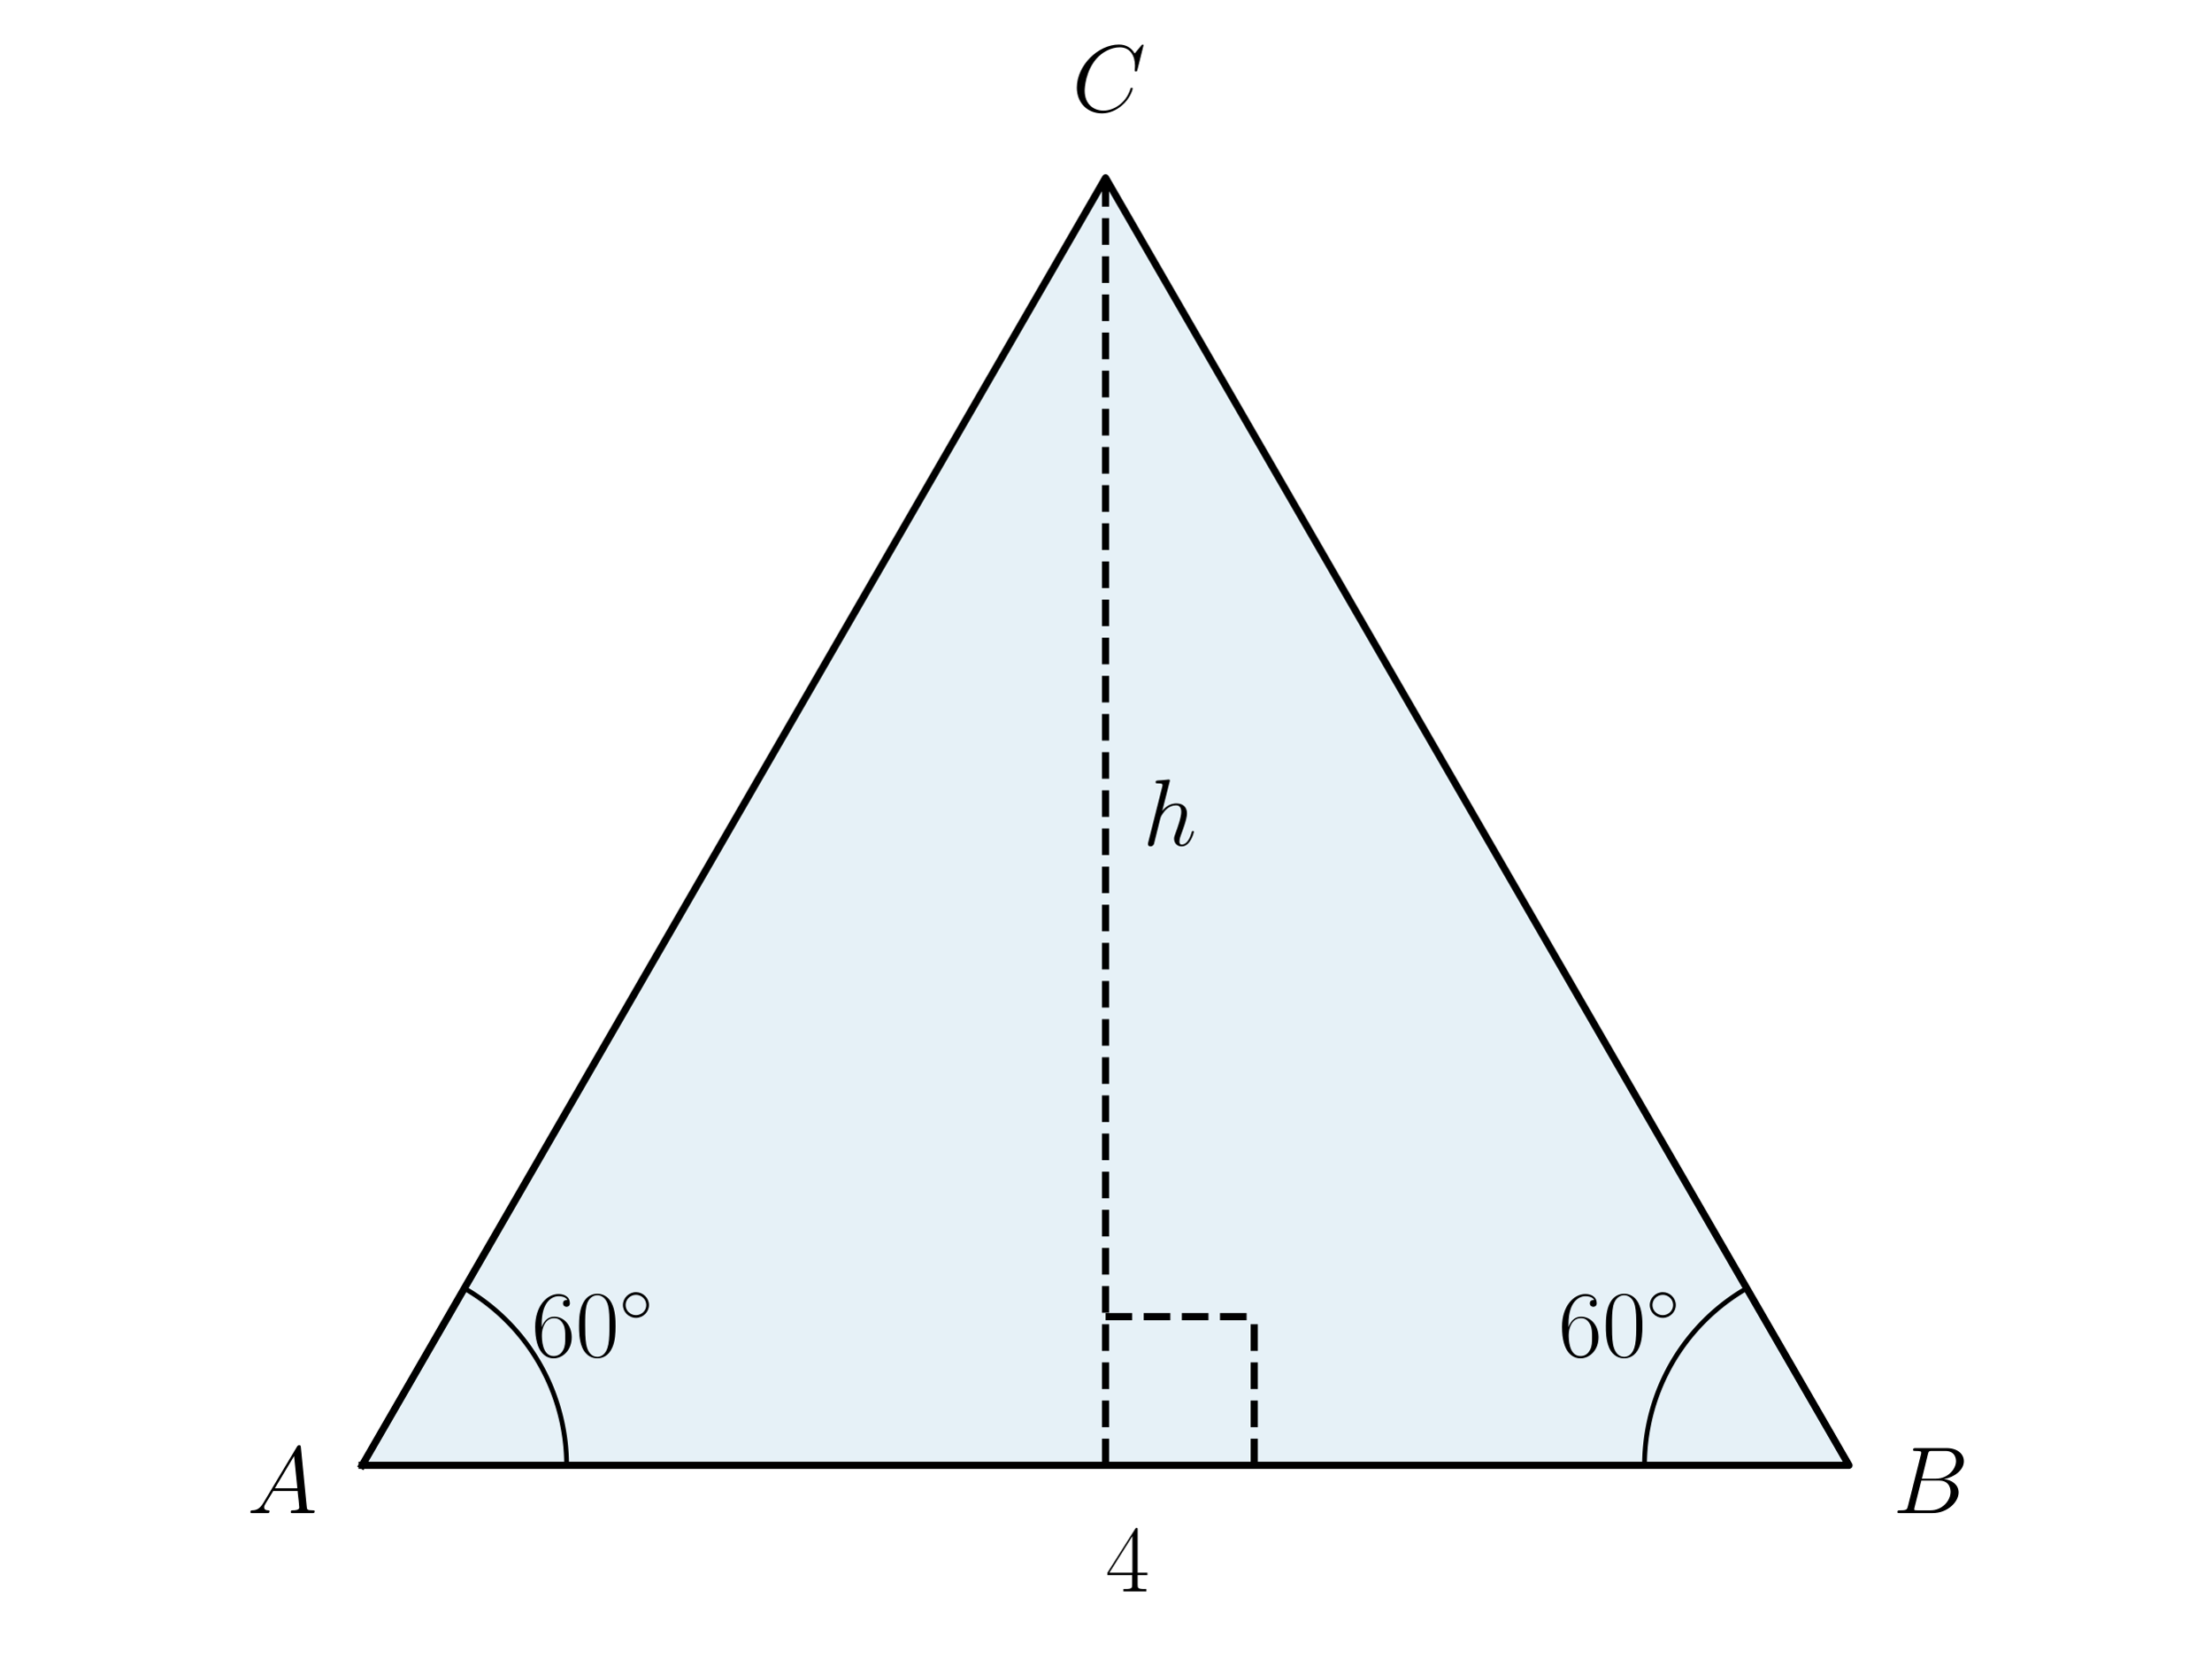
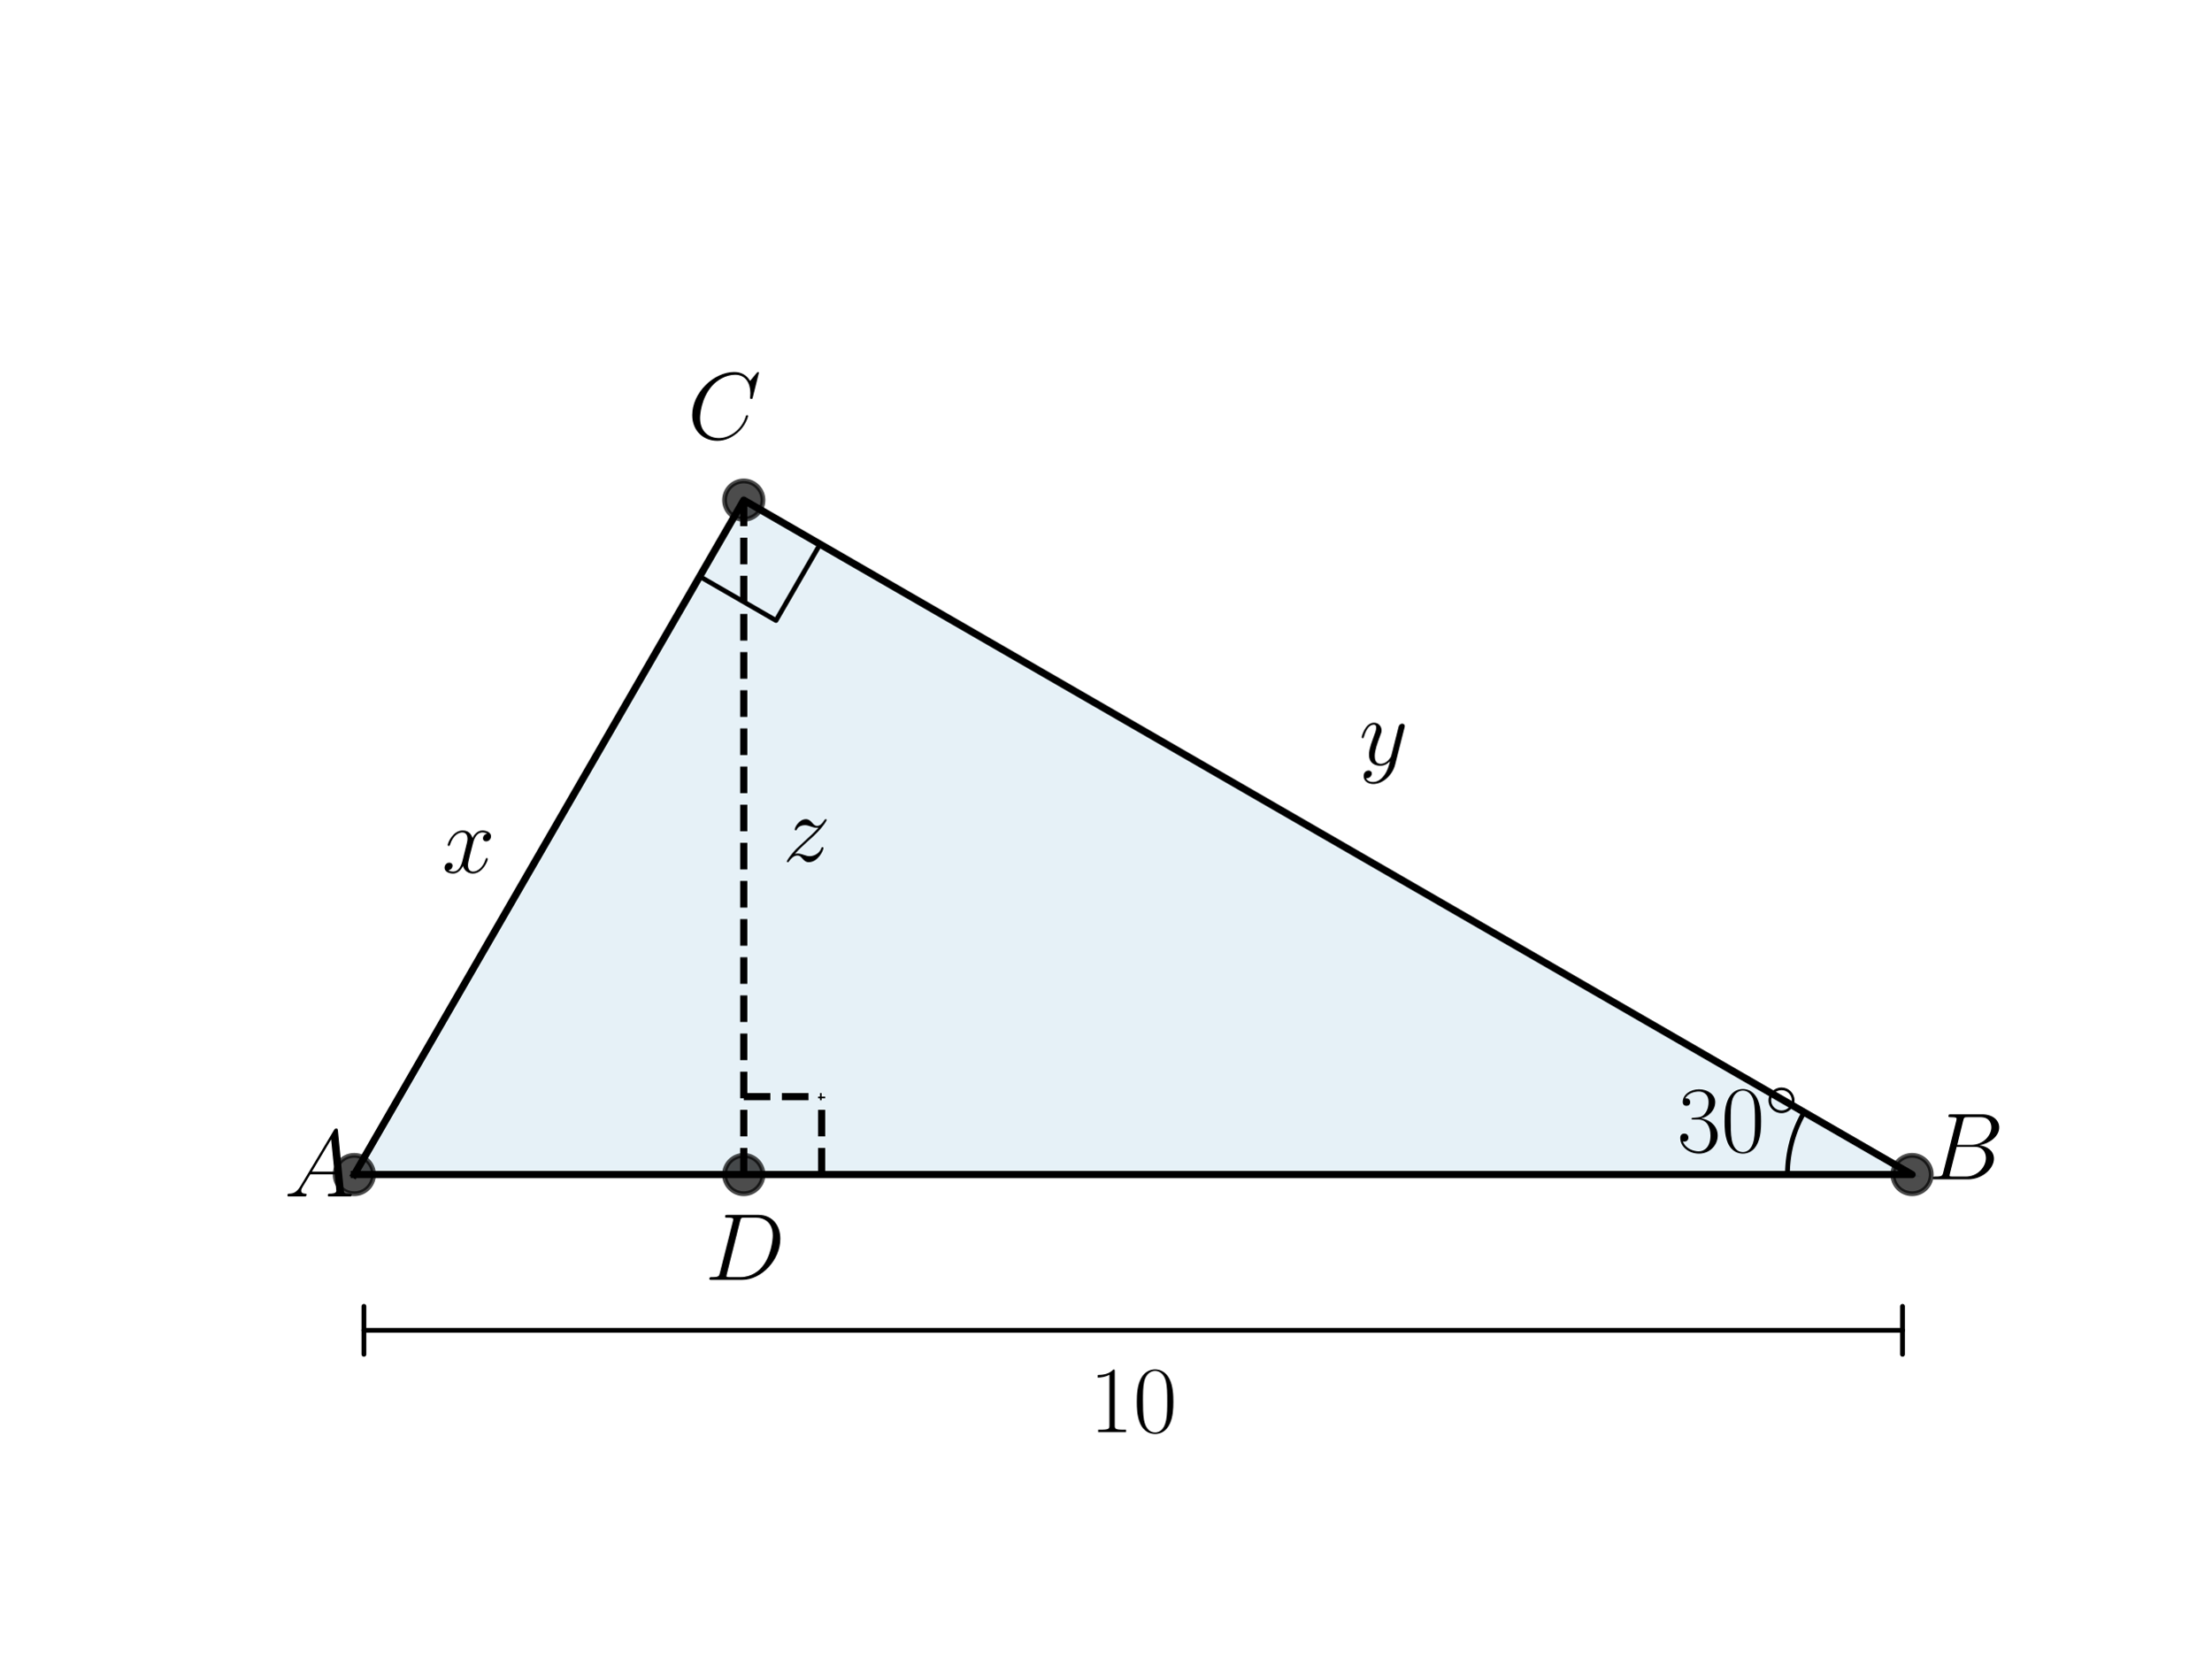
<svg xmlns="http://www.w3.org/2000/svg" xmlns:xlink="http://www.w3.org/1999/xlink" width="460.8pt" height="345.6pt" viewBox="0 0 460.8 345.6" version="1.1">
  <defs>
    <style type="text/css">*{stroke-linejoin: round; stroke-linecap: butt}</style>
  </defs>
  <g id="figure_1">
    <g id="patch_1">
      <path d="M 0 345.6  L 460.8 345.6  L 460.8 0  L 0 0  L 0 345.6  z " style="fill: none" />
    </g>
    <g id="axes_1">
      <g id="patch_2">
-         <path d="M 75.469 305.417  L 385.331 305.417  L 230.4 37.069  z " clip-path="url(#pc5ba9b33c9)" style="fill: #0072b2; opacity: 0.1; stroke: #0072b2; stroke-linejoin: miter" />
+         <path d="M 73.833 244.818  L 398.487 244.818  L 154.996 104.238  z " clip-path="url(#pbabc6423a6)" style="fill: #0072b2; opacity: 0.1; stroke: #0072b2; stroke-linejoin: miter" />
      </g>
      <g id="line2d_1">
-         <path d="M 75.469 305.417  L 385.331 305.417  L 230.4 37.069  L 75.469 305.417  " clip-path="url(#pc5ba9b33c9)" style="fill: none; stroke: #000000; stroke-width: 1.5; stroke-linecap: square" />
+         <path d="M 73.833 244.818  L 398.487 244.818  L 154.996 104.238  L 73.833 244.818  " clip-path="url(#pbabc6423a6)" style="fill: none; stroke: #000000; stroke-width: 1.5; stroke-linecap: square" />
      </g>
      <g id="line2d_2">
-         <path d="M 118.075 305.417  L 118.073 304.967  L 118.066 304.516  L 118.054 304.066  L 118.037 303.615  L 118.016 303.165  L 117.989 302.715  L 117.958 302.265  L 117.923 301.816  L 117.882 301.367  L 117.837 300.919  L 117.787 300.471  L 117.732 300.024  L 117.673 299.577  L 117.609 299.131  L 117.54 298.686  L 117.466 298.241  L 117.388 297.797  L 117.305 297.354  L 117.218 296.912  L 117.125 296.471  L 117.028 296.031  L 116.927 295.592  L 116.821 295.154  L 116.71 294.717  L 116.594 294.281  L 116.474 293.847  L 116.349 293.414  L 116.22 292.982  L 116.086 292.552  L 115.948 292.123  L 115.805 291.695  L 115.658 291.27  L 115.506 290.845  L 115.349 290.423  L 115.189 290.002  L 115.023 289.582  L 114.854 289.165  L 114.679 288.749  L 114.501 288.335  L 114.318 287.923  L 114.131 287.513  L 113.939 287.105  L 113.743 286.7  L 113.543 286.296  L 113.339 285.894  L 113.13 285.495  L 112.917 285.097  L 112.7 284.702  L 112.479 284.31  L 112.254 283.919  L 112.024 283.532  L 111.791 283.146  L 111.553 282.763  L 111.312 282.383  L 111.066 282.005  L 110.816 281.63  L 110.563 281.257  L 110.305 280.887  L 110.044 280.52  L 109.779 280.156  L 109.509 279.794  L 109.237 279.436  L 108.96 279.08  L 108.679 278.727  L 108.395 278.377  L 108.107 278.031  L 107.816 277.687  L 107.521 277.346  L 107.222 277.009  L 106.92 276.675  L 106.614 276.344  L 106.305 276.016  L 105.992 275.691  L 105.676 275.37  L 105.356 275.052  L 105.033 274.738  L 104.707 274.427  L 104.378 274.119  L 104.045 273.815  L 103.709 273.515  L 103.37 273.218  L 103.028 272.925  L 102.683 272.635  L 102.335 272.349  L 101.983 272.067  L 101.629 271.788  L 101.272 271.513  L 100.912 271.242  L 100.549 270.975  L 100.183 270.712  L 99.815 270.452  L 99.443 270.196  L 99.07 269.945  L 98.693 269.697  L 98.314 269.454  L 97.932 269.214  L 97.548 268.978  L 97.161 268.747  L 96.772 268.519  " clip-path="url(#pc5ba9b33c9)" style="fill: none; stroke: #000000; stroke-linecap: square" />
+         <defs>
+           <path id="mfed190b1c7" d="M 0 4  C 1.061 4 2.078 3.579 2.828 2.828  C 3.579 2.078 4 1.061 4 0  C 4 -1.061 3.579 -2.078 2.828 -2.828  C 2.078 -3.579 1.061 -4 0 -4  C -1.061 -4 -2.078 -3.579 -2.828 -2.828  C -3.579 -2.078 -4 -1.061 -4 0  C -4 1.061 -3.579 2.078 -2.828 2.828  C -2.078 3.579 -1.061 4 0 4  z " style="stroke: #000000; stroke-opacity: 0.7" />
+         </defs>
+         <g clip-path="url(#pbabc6423a6)">
+           <use xlink:href="#mfed190b1c7" x="154.996" y="104.238" style="fill-opacity: 0.7; stroke: #000000; stroke-opacity: 0.7" />
+           <use xlink:href="#mfed190b1c7" x="398.487" y="244.818" style="fill-opacity: 0.7; stroke: #000000; stroke-opacity: 0.7" />
+           <use xlink:href="#mfed190b1c7" x="73.833" y="244.818" style="fill-opacity: 0.7; stroke: #000000; stroke-opacity: 0.7" />
+         </g>
      </g>
      <g id="line2d_3">
-         <path d="M 342.725 305.417  L 342.727 304.967  L 342.734 304.516  L 342.746 304.066  L 342.763 303.615  L 342.784 303.165  L 342.811 302.715  L 342.842 302.265  L 342.877 301.816  L 342.918 301.367  L 342.963 300.919  L 343.013 300.471  L 343.068 300.024  L 343.127 299.577  L 343.191 299.131  L 343.26 298.686  L 343.334 298.241  L 343.412 297.797  L 343.495 297.354  L 343.582 296.912  L 343.675 296.471  L 343.772 296.031  L 343.873 295.592  L 343.979 295.154  L 344.09 294.717  L 344.206 294.281  L 344.326 293.847  L 344.451 293.414  L 344.58 292.982  L 344.714 292.552  L 344.852 292.123  L 344.995 291.695  L 345.142 291.27  L 345.294 290.845  L 345.451 290.423  L 345.611 290.002  L 345.777 289.582  L 345.946 289.165  L 346.121 288.749  L 346.299 288.335  L 346.482 287.923  L 346.669 287.513  L 346.861 287.105  L 347.057 286.7  L 347.257 286.296  L 347.461 285.894  L 347.67 285.495  L 347.883 285.097  L 348.1 284.702  L 348.321 284.31  L 348.546 283.919  L 348.776 283.532  L 349.009 283.146  L 349.247 282.763  L 349.488 282.383  L 349.734 282.005  L 349.984 281.63  L 350.237 281.257  L 350.495 280.887  L 350.756 280.52  L 351.021 280.156  L 351.291 279.794  L 351.563 279.436  L 351.84 279.08  L 352.121 278.727  L 352.405 278.377  L 352.693 278.031  L 352.984 277.687  L 353.279 277.346  L 353.578 277.009  L 353.88 276.675  L 354.186 276.344  L 354.495 276.016  L 354.808 275.691  L 355.124 275.37  L 355.444 275.052  L 355.767 274.738  L 356.093 274.427  L 356.422 274.119  L 356.755 273.815  L 357.091 273.515  L 357.43 273.218  L 357.772 272.925  L 358.117 272.635  L 358.465 272.349  L 358.817 272.067  L 359.171 271.788  L 359.528 271.513  L 359.888 271.242  L 360.251 270.975  L 360.617 270.712  L 360.985 270.452  L 361.357 270.196  L 361.73 269.945  L 362.107 269.697  L 362.486 269.454  L 362.868 269.214  L 363.252 268.978  L 363.639 268.747  L 364.028 268.519  " clip-path="url(#pc5ba9b33c9)" style="fill: none; stroke: #000000; stroke-linecap: square" />
+         <path d="M 372.515 244.818  L 372.515 244.68  L 372.516 244.543  L 372.518 244.406  L 372.521 244.268  L 372.524 244.131  L 372.528 243.994  L 372.533 243.856  L 372.538 243.719  L 372.544 243.582  L 372.551 243.445  L 372.559 243.308  L 372.567 243.171  L 372.576 243.033  L 372.586 242.896  L 372.597 242.759  L 372.608 242.623  L 372.62 242.486  L 372.633 242.349  L 372.646 242.212  L 372.66 242.076  L 372.675 241.939  L 372.691 241.803  L 372.707 241.666  L 372.724 241.53  L 372.742 241.394  L 372.76 241.258  L 372.779 241.122  L 372.799 240.986  L 372.82 240.85  L 372.841 240.714  L 372.863 240.579  L 372.886 240.443  L 372.909 240.308  L 372.934 240.173  L 372.959 240.037  L 372.984 239.902  L 373.011 239.768  L 373.038 239.633  L 373.065 239.498  L 373.094 239.364  L 373.123 239.23  L 373.153 239.096  L 373.184 238.962  L 373.215 238.828  L 373.247 238.695  L 373.28 238.561  L 373.313 238.428  L 373.347 238.295  L 373.382 238.162  L 373.418 238.029  L 373.454 237.897  L 373.491 237.765  L 373.529 237.632  L 373.567 237.501  L 373.606 237.369  L 373.646 237.237  L 373.686 237.106  L 373.727 236.975  L 373.769 236.844  L 373.812 236.714  L 373.855 236.583  L 373.899 236.453  L 373.943 236.323  L 373.989 236.193  L 374.035 236.064  L 374.081 235.935  L 374.129 235.806  L 374.177 235.677  L 374.225 235.549  L 374.275 235.42  L 374.325 235.292  L 374.375 235.165  L 374.427 235.037  L 374.479 234.91  L 374.532 234.783  L 374.585 234.657  L 374.639 234.531  L 374.694 234.405  L 374.749 234.279  L 374.805 234.154  L 374.862 234.028  L 374.919 233.904  L 374.977 233.779  L 375.036 233.655  L 375.096 233.531  L 375.156 233.408  L 375.216 233.284  L 375.278 233.161  L 375.339 233.039  L 375.402 232.917  L 375.465 232.795  L 375.529 232.673  L 375.594 232.552  L 375.659 232.431  L 375.725 232.31  L 375.791 232.19  L 375.858 232.07  L 375.926 231.951  L 375.995 231.832  " clip-path="url(#pbabc6423a6)" style="fill: none; stroke: #000000; stroke-linecap: square" />
+       </g>
+       <g id="line2d_4">
+         <path d="M 145.814 120.143  L 161.719 129.326  L 170.901 113.421  L 154.996 104.238  " clip-path="url(#pbabc6423a6)" style="fill: none; stroke: #000000; stroke-linecap: square" />
      </g>
      <g id="LineCollection_1">
-         <path d="M 230.4 305.417  L 230.4 37.069  " clip-path="url(#pc5ba9b33c9)" style="fill: none; stroke-dasharray: 5.55,2.4; stroke-dashoffset: 0; stroke: #000000; stroke-width: 1.5" />
-       </g>
-       <g id="line2d_4">
-         <path d="M 230.4 274.431  L 261.386 274.431  " clip-path="url(#pc5ba9b33c9)" style="fill: none; stroke-dasharray: 5.55,2.4; stroke-dashoffset: 0; stroke: #000000; stroke-width: 1.5" />
+         <path d="M 154.996 244.818  L 154.996 104.238  " clip-path="url(#pbabc6423a6)" style="fill: none; stroke-dasharray: 5.55,2.4; stroke-dashoffset: 0; stroke: #000000; stroke-width: 1.5" />
      </g>
      <g id="line2d_5">
-         <path d="M 261.386 305.417  L 261.386 274.431  " clip-path="url(#pc5ba9b33c9)" style="fill: none; stroke-dasharray: 5.55,2.4; stroke-dashoffset: 0; stroke: #000000; stroke-width: 1.5" />
+         <path d="M 154.996 228.585  L 171.229 228.585  " clip-path="url(#pbabc6423a6)" style="fill: none; stroke-dasharray: 5.55,2.4; stroke-dashoffset: 0; stroke: #000000; stroke-width: 1.5" />
+       </g>
+       <g id="line2d_6">
+         <path d="M 171.229 244.818  L 171.229 228.585  " clip-path="url(#pbabc6423a6)" style="fill: none; stroke-dasharray: 5.55,2.4; stroke-dashoffset: 0; stroke: #000000; stroke-width: 1.5" />
+       </g>
+       <g id="line2d_7">
+         <g clip-path="url(#pbabc6423a6)">
+           <use xlink:href="#mfed190b1c7" x="154.996" y="244.818" style="fill-opacity: 0.7; stroke: #000000; stroke-opacity: 0.7" />
+         </g>
      </g>
      <g id="text_1">
-         <g transform="translate(110.7759 282.7246) scale(0.2 -0.2)">
-           <defs>
-             <path id="CMR17-36" d="M 678 2176  C 678 3690 1395 4032 1811 4032  C 1946 4032 2272 4009 2400 3776  C 2298 3776 2106 3776 2106 3553  C 2106 3381 2246 3323 2336 3323  C 2394 3323 2566 3348 2566 3560  C 2566 3954 2246 4179 1805 4179  C 1043 4179 243 3390 243 1984  C 243 253 966 -128 1478 -128  C 2099 -128 2688 427 2688 1283  C 2688 2081 2170 2662 1517 2662  C 1126 2662 838 2407 678 1960  L 678 2176  z M 1478 25  C 691 25 691 1200 691 1436  C 691 1896 909 2560 1504 2560  C 1613 2560 1926 2560 2138 2120  C 2253 1870 2253 1609 2253 1289  C 2253 944 2253 690 2118 434  C 1978 171 1773 25 1478 25  z " transform="scale(0.015625)" />
-             <path id="CMR17-30" d="M 2688 2025  C 2688 2416 2682 3080 2413 3591  C 2176 4039 1798 4198 1466 4198  C 1158 4198 768 4058 525 3597  C 269 3118 243 2524 243 2025  C 243 1661 250 1106 448 619  C 723 -39 1216 -128 1466 -128  C 1760 -128 2208 -7 2470 600  C 2662 1042 2688 1559 2688 2025  z M 1466 -26  C 1056 -26 813 325 723 812  C 653 1188 653 1738 653 2096  C 653 2588 653 2997 736 3387  C 858 3929 1216 4096 1466 4096  C 1728 4096 2067 3923 2189 3400  C 2272 3036 2278 2607 2278 2096  C 2278 1680 2278 1169 2202 792  C 2067 95 1690 -26 1466 -26  z " transform="scale(0.015625)" />
-             <path id="CMSY10-e" d="M 2842 1600  C 2842 2277 2272 2828 1600 2828  C 909 2828 352 2264 352 1600  C 352 930 909 372 1600 372  C 2272 372 2842 923 2842 1600  z M 1600 628  C 1043 628 608 1070 608 1600  C 608 2130 1050 2572 1600 2572  C 2131 2572 2586 2142 2586 1600  C 2586 1058 2131 628 1600 628  z " transform="scale(0.015625)" />
-           </defs>
-           <use xlink:href="#CMR17-36" transform="scale(0.996264)" />
-           <use xlink:href="#CMR17-30" transform="translate(45.69048 0) scale(0.996264)" />
-           <use xlink:href="#CMSY10-e" transform="translate(91.38095 36.15364) scale(0.697382)" />
-         </g>
-       </g>
-       <g id="text_2">
-         <g transform="translate(51.50341 315.3784) scale(0.2 -0.2)">
+         <g transform="translate(59.22327 249.3769) scale(0.2 -0.2)">
          <defs>
            <path id="CMMI12-41" d="M 1088 691  C 864 314 646 186 339 186  C 269 180 218 180 218 58  C 218 24 250 0 294 0  C 410 0 698 0 813 0  C 998 0 1203 0 1382 0  C 1421 0 1498 0 1498 122  C 1498 180 1446 186 1408 186  C 1261 186 1139 236 1139 388  C 1139 476 1178 546 1261 685  L 1747 1479  L 3379 1479  C 3386 1423 3386 1373 3392 1316  C 3411 1152 3488 495 3488 376  C 3488 186 3162 186 3059 186  C 2989 186 2918 186 2918 70  C 2918 0 2976 0 3014 0  C 3123 0 3251 0 3360 0  L 3725 0  C 4115 0 4397 0 4403 0  C 4448 0 4518 0 4518 122  C 4518 186 4461 186 4365 186  C 4013 186 4006 244 3987 434  L 3597 4404  C 3584 4531 3558 4544 3488 4544  C 3424 4544 3386 4531 3328 4435  L 1088 691  z M 1856 1664  L 3142 3819  L 3360 1664  L 1856 1664  z " transform="scale(0.015625)" />
          </defs>
          <use xlink:href="#CMMI12-41" transform="scale(0.996264)" />
        </g>
      </g>
-       <g id="text_3">
-         <g transform="translate(324.774 282.7246) scale(0.2 -0.2)">
-           <use xlink:href="#CMR17-36" transform="scale(0.996264)" />
+       <g id="text_2">
+         <g transform="translate(349.5134 240.0588) scale(0.2 -0.2)">
+           <defs>
+             <path id="CMR17-33" d="M 1414 2157  C 1984 2157 2234 1662 2234 1090  C 2234 320 1824 25 1453 25  C 1114 25 563 194 390 693  C 422 680 454 680 486 680  C 640 680 755 782 755 948  C 755 1133 614 1216 486 1216  C 378 1216 211 1165 211 926  C 211 335 787 -128 1466 -128  C 2176 -128 2720 430 2720 1085  C 2720 1707 2208 2157 1600 2227  C 2086 2328 2554 2756 2554 3329  C 2554 3820 2048 4179 1472 4179  C 890 4179 378 3829 378 3329  C 378 3110 544 3072 627 3072  C 762 3072 877 3155 877 3321  C 877 3486 762 3569 627 3569  C 602 3569 570 3569 544 3557  C 730 3959 1235 4032 1459 4032  C 1683 4032 2106 3925 2106 3320  C 2106 3143 2080 2828 1862 2550  C 1670 2304 1453 2304 1242 2284  C 1210 2284 1062 2269 1037 2269  C 992 2263 966 2257 966 2208  C 966 2163 973 2157 1101 2157  L 1414 2157  z " transform="scale(0.015625)" />
+             <path id="CMR17-30" d="M 2688 2025  C 2688 2416 2682 3080 2413 3591  C 2176 4039 1798 4198 1466 4198  C 1158 4198 768 4058 525 3597  C 269 3118 243 2524 243 2025  C 243 1661 250 1106 448 619  C 723 -39 1216 -128 1466 -128  C 1760 -128 2208 -7 2470 600  C 2662 1042 2688 1559 2688 2025  z M 1466 -26  C 1056 -26 813 325 723 812  C 653 1188 653 1738 653 2096  C 653 2588 653 2997 736 3387  C 858 3929 1216 4096 1466 4096  C 1728 4096 2067 3923 2189 3400  C 2272 3036 2278 2607 2278 2096  C 2278 1680 2278 1169 2202 792  C 2067 95 1690 -26 1466 -26  z " transform="scale(0.015625)" />
+             <path id="CMSY10-e" d="M 2842 1600  C 2842 2277 2272 2828 1600 2828  C 909 2828 352 2264 352 1600  C 352 930 909 372 1600 372  C 2272 372 2842 923 2842 1600  z M 1600 628  C 1043 628 608 1070 608 1600  C 608 2130 1050 2572 1600 2572  C 2131 2572 2586 2142 2586 1600  C 2586 1058 2131 628 1600 628  z " transform="scale(0.015625)" />
+           </defs>
+           <use xlink:href="#CMR17-33" transform="scale(0.996264)" />
          <use xlink:href="#CMR17-30" transform="translate(45.69048 0) scale(0.996264)" />
          <use xlink:href="#CMSY10-e" transform="translate(91.38095 36.15364) scale(0.697382)" />
        </g>
      </g>
-       <g id="text_4">
-         <g transform="translate(394.475 315.3784) scale(0.2 -0.2)">
+       <g id="text_3">
+         <g transform="translate(401.8401 245.812) scale(0.2 -0.2)">
          <defs>
            <path id="CMMI12-42" d="M 2342 3921  C 2400 4160 2426 4160 2675 4160  L 3507 4160  C 4230 4160 4230 3544 4230 3485  C 4230 2966 3712 2304 2867 2304  L 1946 2304  L 2342 3921  z M 3424 2275  C 4122 2402 4755 2886 4755 3473  C 4755 3970 4314 4352 3590 4352  L 1536 4352  C 1414 4352 1357 4352 1357 4226  C 1357 4160 1414 4160 1510 4160  C 1901 4160 1901 4112 1901 4044  C 1901 4032 1901 3993 1875 3897  L 1011 472  C 954 249 941 185 493 185  C 371 185 307 185 307 70  C 307 0 346 0 474 0  L 2669 0  C 3648 0 4403 739 4403 1383  C 4403 1906 3942 2224 3424 2275  z M 2515 185  L 1651 185  C 1562 185 1549 185 1510 192  C 1440 198 1434 211 1434 261  C 1434 305 1446 343 1459 399  L 1907 2176  L 3110 2176  C 3866 2176 3866 1483 3866 1433  C 3866 828 3309 185 2515 185  z " transform="scale(0.015625)" />
          </defs>
          <use xlink:href="#CMMI12-42" transform="scale(0.996264)" />
        </g>
      </g>
-       <g id="text_5">
-         <g transform="translate(223.4208 23.23301) scale(0.2 -0.2)">
+       <g id="text_4">
+         <g transform="translate(143.2639 91.47946) scale(0.2 -0.2)">
          <defs>
            <path id="CMMI12-43" d="M 4781 4423  C 4781 4480 4736 4480 4723 4480  C 4710 4480 4685 4480 4634 4416  L 4192 3882  C 3968 4264 3616 4480 3136 4480  C 1754 4480 320 3088 320 1595  C 320 533 1069 -128 2003 -128  C 2515 -128 2963 88 3334 400  C 3891 863 4058 1481 4058 1531  C 4058 1588 4006 1588 3987 1588  C 3930 1588 3923 1550 3910 1524  C 3616 534 2752 57 2112 57  C 1434 57 845 489 845 1391  C 845 1595 909 2700 1632 3532  C 1984 3939 2586 4295 3194 4295  C 3898 4295 4211 3717 4211 3068  C 4211 2903 4192 2764 4192 2738  C 4192 2681 4256 2681 4275 2681  C 4346 2681 4352 2687 4378 2801  L 4781 4423  z " transform="scale(0.015625)" />
          </defs>
          <use xlink:href="#CMMI12-43" transform="scale(0.996264)" />
        </g>
      </g>
+       <g id="text_5">
+         <g transform="translate(283.2349 159.406) scale(0.2 -0.2)">
+           <defs>
+             <path id="CMMI12-79" d="M 1683 -700  C 1510 -939 1261 -1152 947 -1152  C 870 -1152 563 -1152 467 -889  C 486 -895 518 -895 531 -895  C 723 -895 851 -729 851 -582  C 851 -435 730 -384 634 -384  C 531 -384 307 -458 307 -759  C 307 -1071 582 -1286 947 -1286  C 1587 -1286 2234 -700 2413 6  L 3040 2485  C 3046 2517 3059 2556 3059 2594  C 3059 2689 2982 2753 2886 2753  C 2829 2753 2694 2727 2643 2535  L 2170 658  C 2138 543 2138 530 2086 460  C 1958 281 1747 64 1440 64  C 1082 64 1050 415 1050 588  C 1050 952 1222 1443 1395 1903  C 1466 2088 1504 2178 1504 2305  C 1504 2574 1312 2816 998 2816  C 410 2816 173 1890 173 1839  C 173 1814 198 1782 243 1782  C 301 1782 307 1807 333 1897  C 486 2433 730 2689 979 2689  C 1037 2689 1146 2689 1146 2478  C 1146 2312 1075 2127 979 1884  C 666 1047 666 837 666 683  C 666 77 1101 -64 1421 -64  C 1606 -64 1837 -6 2061 230  L 2067 224  C 1971 -147 1907 -392 1683 -700  z " transform="scale(0.015625)" />
+           </defs>
+           <use xlink:href="#CMMI12-79" transform="scale(0.996264)" />
+         </g>
+       </g>
      <g id="text_6">
-         <g transform="translate(230.4 331.701) scale(0.2 -0.2)">
+         <g transform="translate(92.08137 181.8719) scale(0.2 -0.2)">
          <defs>
-             <path id="CMR17-34" d="M 2150 4122  C 2150 4256 2144 4256 2029 4256  L 128 1254  L 128 1088  L 1779 1088  L 1779 457  C 1779 224 1766 160 1318 160  L 1197 160  L 1197 0  C 1402 0 1747 0 1965 0  C 2182 0 2528 0 2733 0  L 2733 160  L 2611 160  C 2163 160 2150 224 2150 457  L 2150 1088  L 2803 1088  L 2803 1254  L 2150 1254  L 2150 4122  z M 1798 3703  L 1798 1254  L 256 1254  L 1798 3703  z " transform="scale(0.015625)" />
+             <path id="CMMI12-78" d="M 3034 2606  C 2829 2567 2752 2414 2752 2293  C 2752 2139 2874 2088 2963 2088  C 3155 2088 3290 2254 3290 2427  C 3290 2695 2982 2816 2714 2816  C 2323 2816 2106 2433 2048 2312  C 1901 2816 1504 2816 1389 2816  C 736 2816 390 1980 390 1839  C 390 1814 416 1782 461 1782  C 512 1782 525 1820 538 1846  C 755 2555 1184 2689 1370 2689  C 1658 2689 1715 2420 1715 2267  C 1715 2127 1677 1980 1600 1673  L 1382 798  C 1286 415 1101 64 762 64  C 730 64 570 64 435 147  C 666 192 717 383 717 460  C 717 588 621 664 499 664  C 346 664 179 530 179 326  C 179 57 480 -64 755 -64  C 1062 -64 1280 179 1414 441  C 1517 64 1837 -64 2074 -64  C 2726 -64 3072 773 3072 913  C 3072 945 3046 971 3008 971  C 2950 971 2944 939 2925 888  C 2752 326 2381 64 2093 64  C 1869 64 1747 230 1747 492  C 1747 632 1773 734 1875 1156  L 2099 2024  C 2195 2408 2413 2689 2707 2689  C 2720 2689 2899 2689 3034 2606  z " transform="scale(0.015625)" />
          </defs>
-           <use xlink:href="#CMR17-34" transform="scale(0.996264)" />
+           <use xlink:href="#CMMI12-78" transform="scale(0.996264)" />
        </g>
      </g>
      <g id="text_7">
-         <g transform="translate(238.1465 176.224) scale(0.2 -0.2)">
+         <g transform="translate(146.8969 266.7711) scale(0.2 -0.2)">
          <defs>
-             <path id="CMMI12-68" d="M 1798 4257  C 1805 4283 1818 4321 1818 4352  C 1818 4416 1754 4416 1741 4416  C 1734 4416 1421 4388 1389 4380  C 1280 4373 1184 4358 1069 4358  C 909 4345 864 4339 864 4224  C 864 4160 915 4160 1005 4160  C 1318 4160 1325 4103 1325 4040  C 1325 4002 1312 3951 1306 3932  L 378 248  C 352 152 352 140 352 101  C 352 -38 461 -64 525 -64  C 634 -64 717 19 749 89  L 1037 1245  C 1069 1386 1107 1520 1139 1660  C 1210 1929 1210 1935 1331 2120  C 1453 2305 1741 2689 2234 2689  C 2490 2689 2579 2497 2579 2242  C 2579 1884 2330 1188 2189 805  C 2131 651 2099 568 2099 453  C 2099 166 2298 -64 2605 -64  C 3200 -64 3424 875 3424 913  C 3424 945 3398 971 3360 971  C 3302 971 3296 952 3264 843  C 3117 332 2880 64 2624 64  C 2560 64 2458 64 2458 269  C 2458 436 2534 640 2560 710  C 2675 1018 2963 1773 2963 2145  C 2963 2528 2739 2816 2253 2816  C 1888 2816 1568 2644 1306 2312  L 1798 4257  z " transform="scale(0.015625)" />
+             <path id="CMMI12-44" d="M 1005 472  C 947 249 934 185 486 185  C 365 185 301 185 301 70  C 301 0 339 0 467 0  L 2496 0  C 3789 0 5050 1332 5050 2753  C 5050 3671 4499 4352 3584 4352  L 1530 4352  C 1408 4352 1350 4352 1350 4231  C 1350 4167 1408 4167 1504 4167  C 1894 4167 1894 4116 1894 4046  C 1894 4034 1894 3995 1869 3899  L 1005 472  z M 2355 3931  C 2413 4167 2438 4167 2688 4167  L 3392 4167  C 3994 4167 4544 3842 4544 2963  C 4544 2644 4416 1536 3795 835  C 3616 625 3130 185 2394 185  L 1664 185  C 1574 185 1562 185 1523 192  C 1453 198 1446 211 1446 262  C 1446 307 1459 345 1472 402  L 2355 3931  z " transform="scale(0.015625)" />
          </defs>
-           <use xlink:href="#CMMI12-68" transform="scale(0.996264)" />
+           <use xlink:href="#CMMI12-44" transform="scale(0.996264)" />
+         </g>
+       </g>
+       <g id="text_8">
+         <g transform="translate(163.1127 179.5087) scale(0.2 -0.2)">
+           <defs>
+             <path id="CMMI12-7a" d="M 813 486  C 1088 803 1312 1004 1632 1296  C 2016 1632 2182 1793 2272 1891  C 2720 2338 2944 2713 2944 2764  C 2944 2816 2893 2816 2880 2816  C 2835 2816 2822 2793 2790 2750  C 2630 2494 2477 2367 2310 2367  C 2176 2367 2106 2421 1984 2565  C 1850 2715 1741 2816 1555 2816  C 1088 2816 806 2257 806 2128  C 806 2108 813 2068 870 2068  C 922 2068 928 2091 947 2133  C 1056 2372 1363 2414 1485 2414  C 1619 2414 1747 2376 1882 2327  C 2125 2240 2227 2240 2291 2240  C 2336 2240 2362 2240 2394 2246  C 2182 1994 1837 1683 1549 1418  L 902 816  C 512 415 275 33 275 -12  C 275 -51 307 -64 346 -64  C 384 -64 390 -57 435 14  C 538 163 742 384 979 384  C 1114 384 1178 342 1306 193  C 1427 61 1536 -64 1741 -64  C 2368 -64 2726 732 2726 876  C 2726 903 2720 942 2656 942  C 2605 942 2598 917 2579 855  C 2438 488 2061 338 1811 338  C 1677 338 1549 376 1414 425  C 1158 512 1088 512 1005 512  C 941 512 870 512 813 486  z " transform="scale(0.015625)" />
+           </defs>
+           <use xlink:href="#CMMI12-7a" transform="scale(0.996264)" />
+         </g>
+       </g>
+       <g id="patch_3">
+         <path d="M 396.491 277.283  Q 236.164 277.283 75.837 277.283  " style="fill: none; stroke: #000000; stroke-linecap: round" />
+         <path d="M 396.491 282.283  L 396.491 282.283  L 396.491 272.283  L 396.491 272.283  " style="fill: none; stroke: #000000; stroke-linecap: round" />
+         <path d="M 75.837 272.283  L 75.837 272.283  L 75.837 282.283  L 75.837 282.283  " style="fill: none; stroke: #000000; stroke-linecap: round" />
+       </g>
+       <g id="text_9">
+         <g transform="translate(227.0219 298.4966) scale(0.2 -0.2)">
+           <defs>
+             <path id="CMR17-31" d="M 1702 4058  C 1702 4192 1696 4192 1606 4192  C 1357 3916 979 3827 621 3827  C 602 3827 570 3827 563 3808  C 557 3795 557 3782 557 3648  C 755 3648 1088 3686 1344 3839  L 1344 461  C 1344 236 1331 160 781 160  L 589 160  L 589 0  C 896 0 1216 0 1523 0  C 1830 0 2150 0 2458 0  L 2458 160  L 2266 160  C 1715 160 1702 230 1702 458  L 1702 4058  z " transform="scale(0.015625)" />
+           </defs>
+           <use xlink:href="#CMR17-31" transform="scale(0.996264)" />
+           <use xlink:href="#CMR17-30" transform="translate(45.69048 0) scale(0.996264)" />
        </g>
      </g>
    </g>
  </g>
  <defs>
-     <clipPath id="pc5ba9b33c9">
-       <rect x="10.8" y="23.652" width="439.2" height="295.183" />
+     <clipPath id="pbabc6423a6">
+       <rect x="57.6" y="41.472" width="357.12" height="266.112" />
    </clipPath>
  </defs>
</svg>
